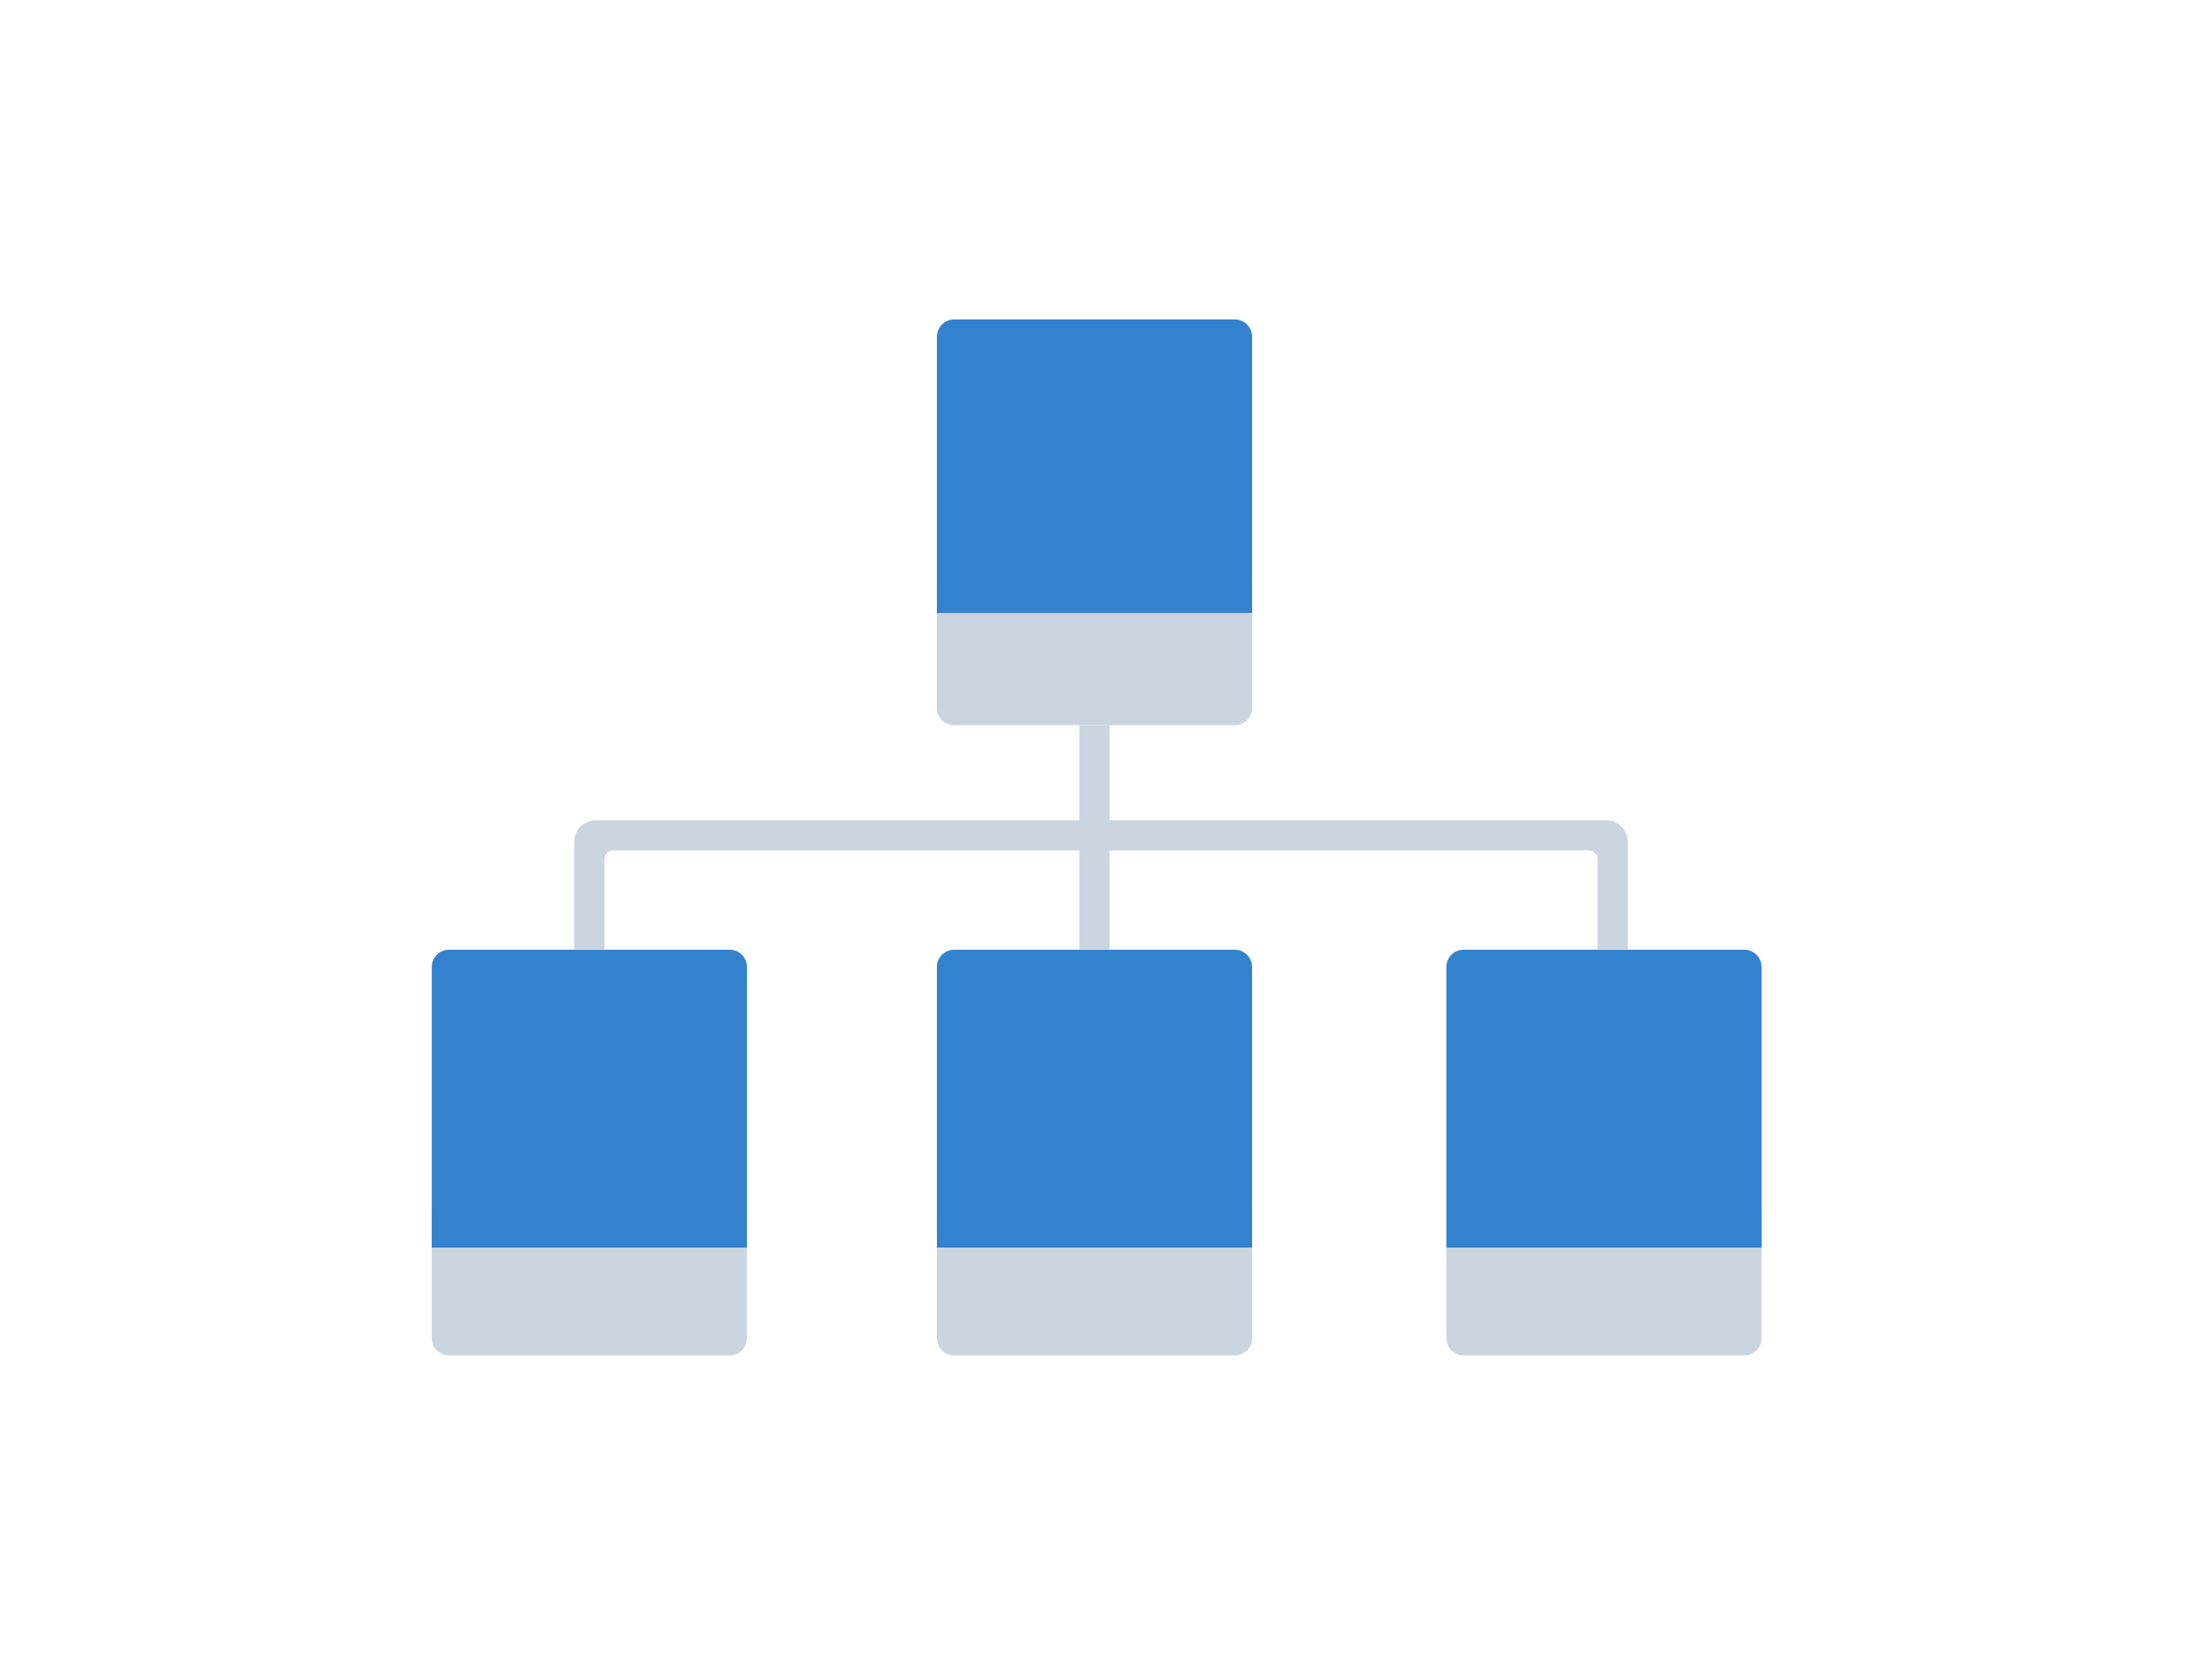
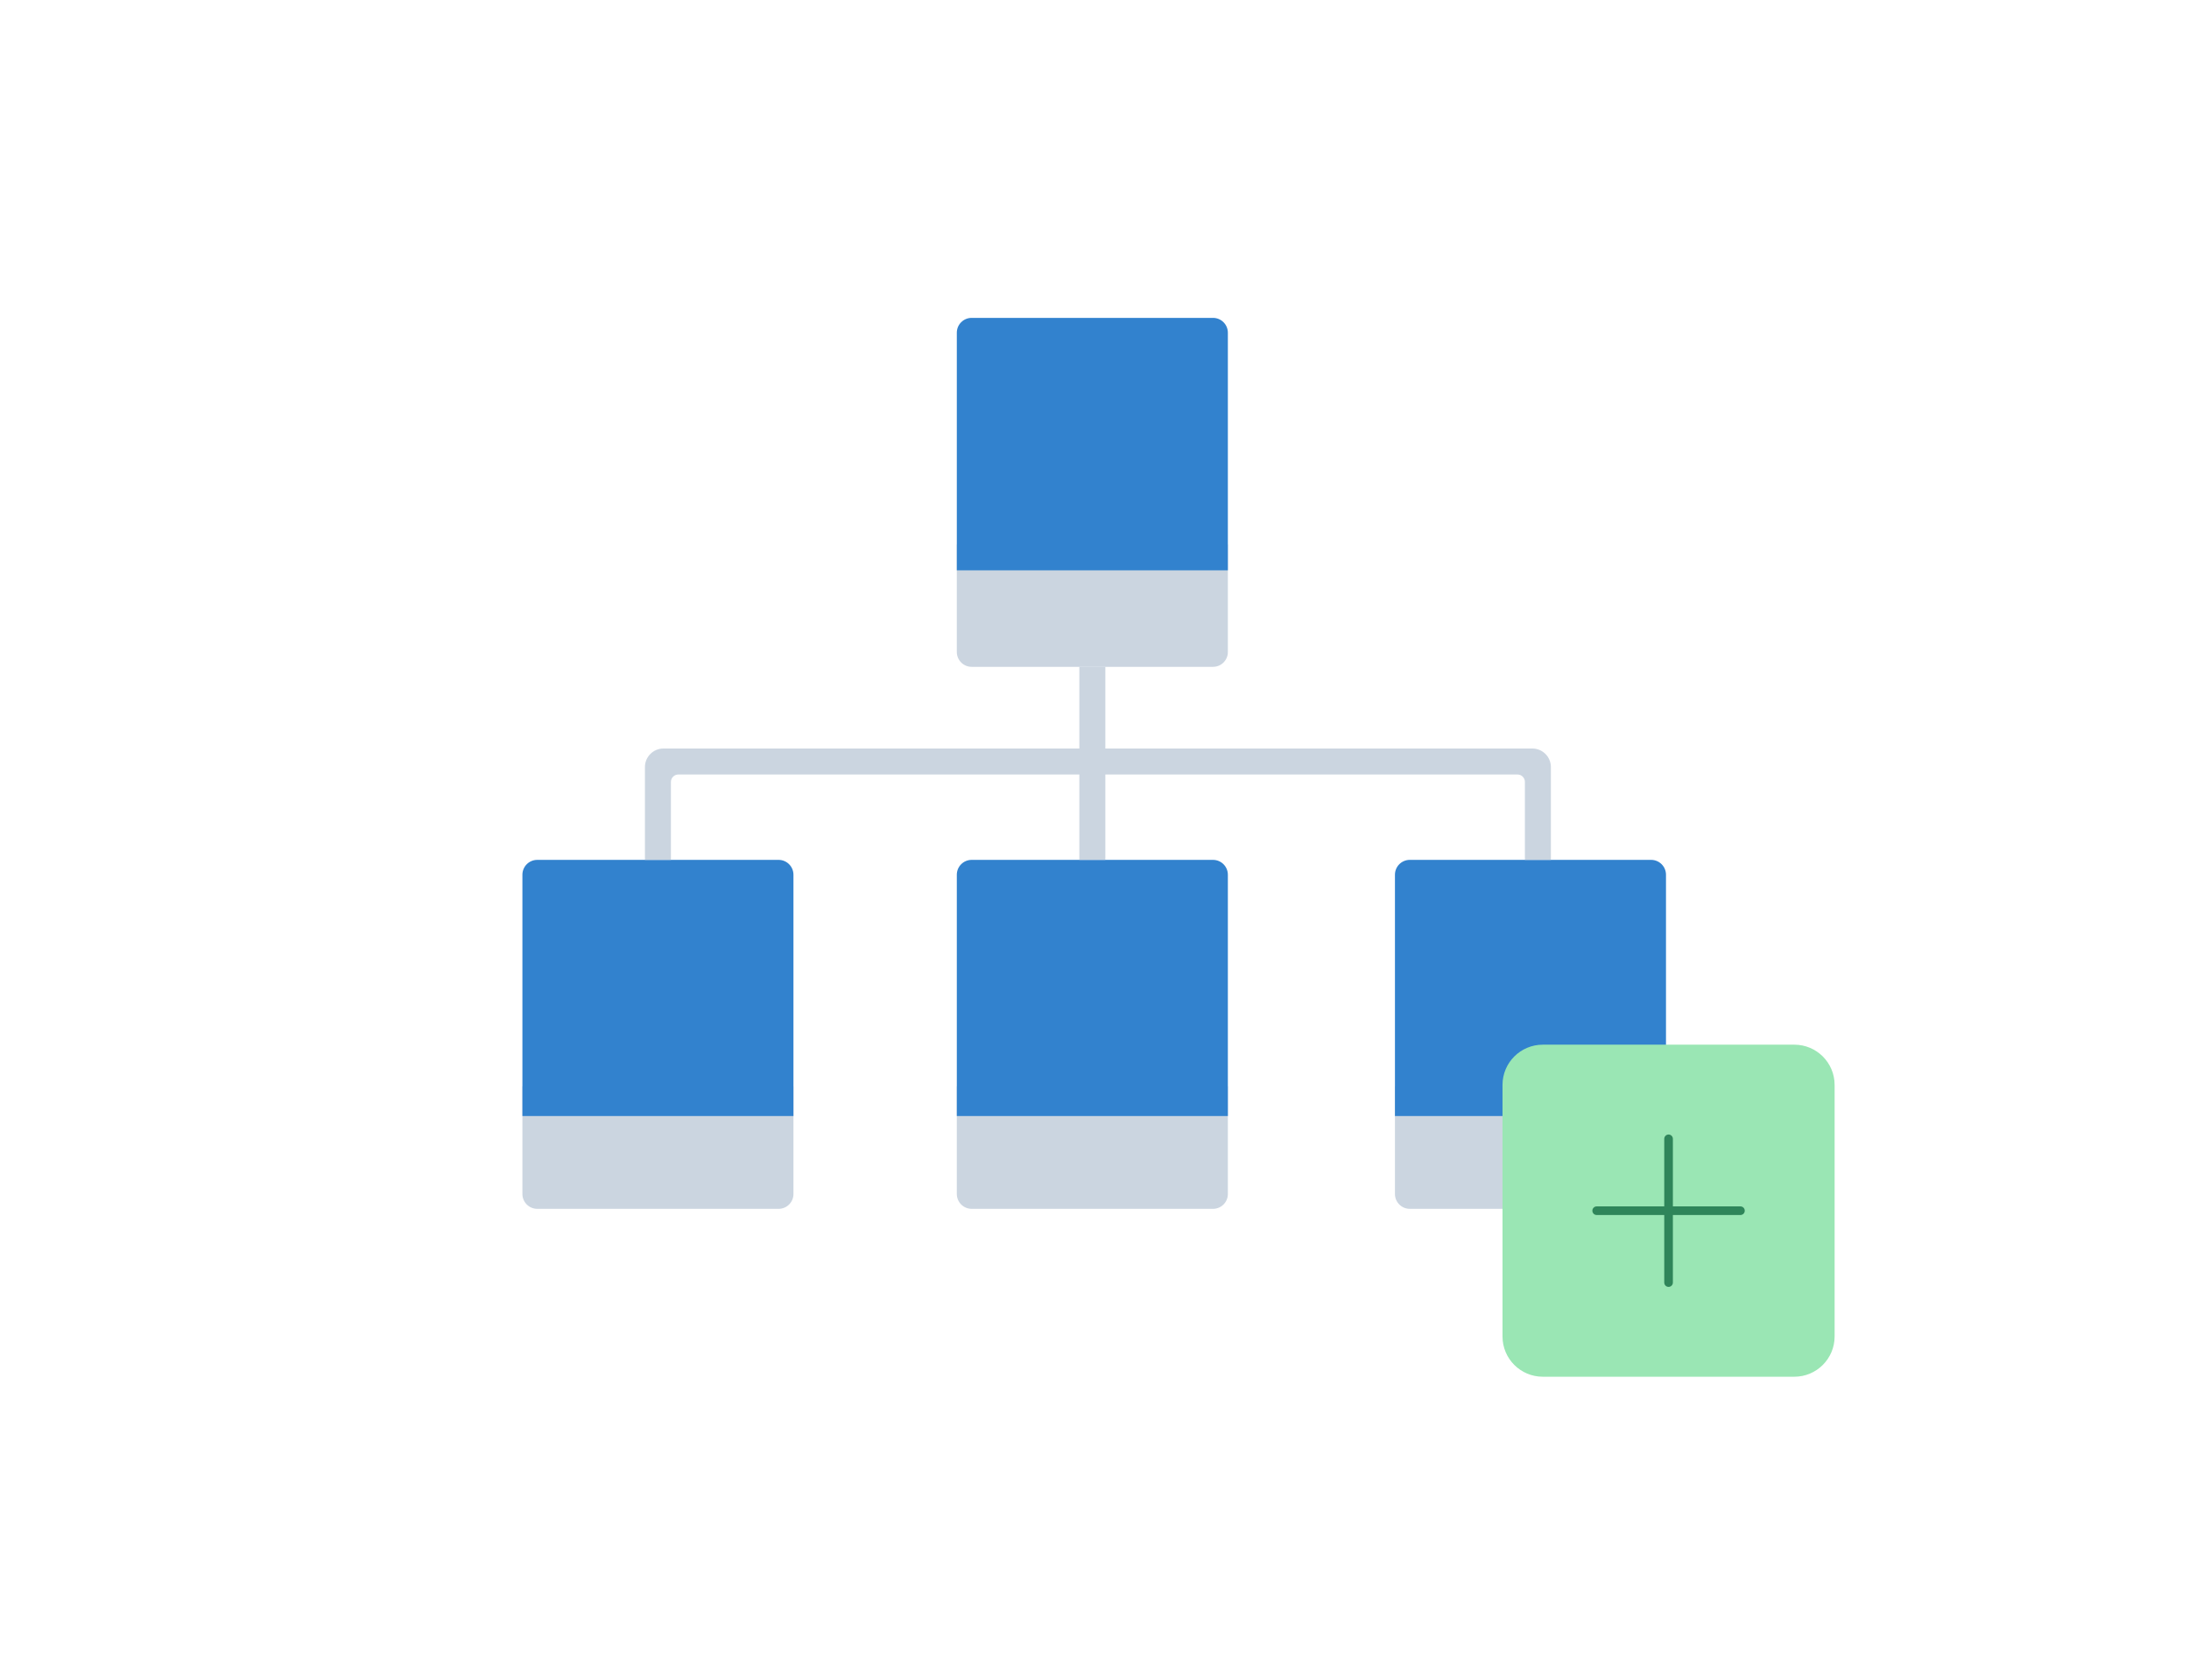
<svg xmlns="http://www.w3.org/2000/svg" width="507" height="389" viewBox="0 0 507 389" fill="none">
-   <path d="M217 135H290V164.003C290 166.21 288.214 168 285.997 168H221.003C218.792 168 217 166.202 217 164.003V135Z" fill="#CBD5E0" />
-   <path d="M100 281H173V310.003C173 312.21 171.214 314 168.997 314H104.003C101.792 314 100 312.202 100 310.003V281Z" fill="#CBD5E0" />
-   <path d="M217 281H290V310.003C290 312.21 288.214 314 285.997 314H221.003C218.792 314 217 312.202 217 310.003V281Z" fill="#CBD5E0" />
-   <path d="M335 281H408V310.003C408 312.21 406.214 314 403.997 314H339.003C336.792 314 335 312.202 335 310.003V281Z" fill="#CBD5E0" />
-   <path d="M217 78C217 75.791 218.786 74 221.003 74H285.997C288.208 74 290 75.784 290 78V142H217V78ZM100 224.008C100 221.794 101.786 220 104.003 220H168.997C171.208 220 173 221.793 173 224.008V289H100V224.008ZM217 224.008C217 221.794 218.786 220 221.003 220H285.997C288.208 220 290 221.793 290 224.008V289H217V224.008ZM335 224.008C335 221.794 336.786 220 339.003 220H403.997C406.208 220 408 221.793 408 224.008V289H335V224.008Z" fill="#3282CE" />
-   <path d="M370 220V215.866V198.991C370 197.895 369.102 197 367.994 197H142.006C140.903 197 140 197.896 140 199.001V220H133V195.004C133 192.241 135.241 190 137.998 190H372.002C374.762 190 377 192.239 377 195.008V204.512V220H370Z" fill="#CBD5E0" />
-   <path d="M257 168H250V220H257V168Z" fill="#CBD5E0" />
+   <path d="M221.611 126.095H284.389V151.036C284.389 152.934 282.852 154.473 280.946 154.473H225.054C223.153 154.473 221.611 152.927 221.611 151.036V126.095Z" fill="#CBD5E0" />
+   <path d="M120.996 251.649H183.773V276.59C183.773 278.489 182.237 280.028 180.331 280.028H124.438C122.537 280.028 120.996 278.482 120.996 276.59V251.649Z" fill="#CBD5E0" />
+   <path d="M221.611 251.649H284.389V276.59C284.389 278.489 282.852 280.028 280.946 280.028H225.054C223.153 280.028 221.611 278.482 221.611 276.59V251.649Z" fill="#CBD5E0" />
+   <path d="M323.087 251.649H385.864V276.59C385.864 278.489 384.328 280.028 382.422 280.028H326.529C324.628 280.028 323.087 278.482 323.087 276.59V251.649Z" fill="#CBD5E0" />
+   <path d="M221.611 77.077C221.611 75.177 223.148 73.637 225.054 73.637H280.946C282.847 73.637 284.389 75.171 284.389 77.077V132.114H221.611V77.077ZM120.996 202.638C120.996 200.734 122.532 199.191 124.438 199.191H180.331C182.232 199.191 183.773 200.733 183.773 202.638V258.529H120.996V202.638ZM221.611 202.638C221.611 200.734 223.148 199.191 225.054 199.191H280.946C282.847 199.191 284.389 200.733 284.389 202.638V258.529H221.611V202.638ZM323.087 202.638C323.087 200.734 324.623 199.191 326.529 199.191H382.422C384.323 199.191 385.864 200.733 385.864 202.638V258.529H323.087V202.638Z" fill="#3282CE" />
+   <path d="M353.185 199.191V195.636V181.124C353.185 180.182 352.413 179.412 351.46 179.412H157.119C156.171 179.412 155.394 180.183 155.394 181.133V199.191H149.375V177.696C149.375 175.319 151.302 173.393 153.673 173.393H354.907C357.281 173.393 359.205 175.318 359.205 177.699V185.872V199.191H353.185Z" fill="#CBD5E0" />
+   <path d="M256.01 154.473H249.99V199.191H256.01V154.473Z" fill="#CBD5E0" />
+   <path d="M415.595 243H357.324C352.727 243 349 246.727 349 251.324V309.595C349 314.192 352.727 317.919 357.324 317.919H415.595C420.192 317.919 423.919 314.192 423.919 309.595V251.324C423.919 246.727 420.192 243 415.595 243Z" fill="#9AE6B4" stroke="#9AE6B4" stroke-width="2" stroke-linecap="round" stroke-linejoin="round" />
+   <path d="M386.46 263.811V297.108" stroke="#2F855A" stroke-width="2" stroke-linecap="round" stroke-linejoin="round" />
+   <path d="M369.811 280.46H403.108" stroke="#2F855A" stroke-width="2" stroke-linecap="round" stroke-linejoin="round" />
</svg>
